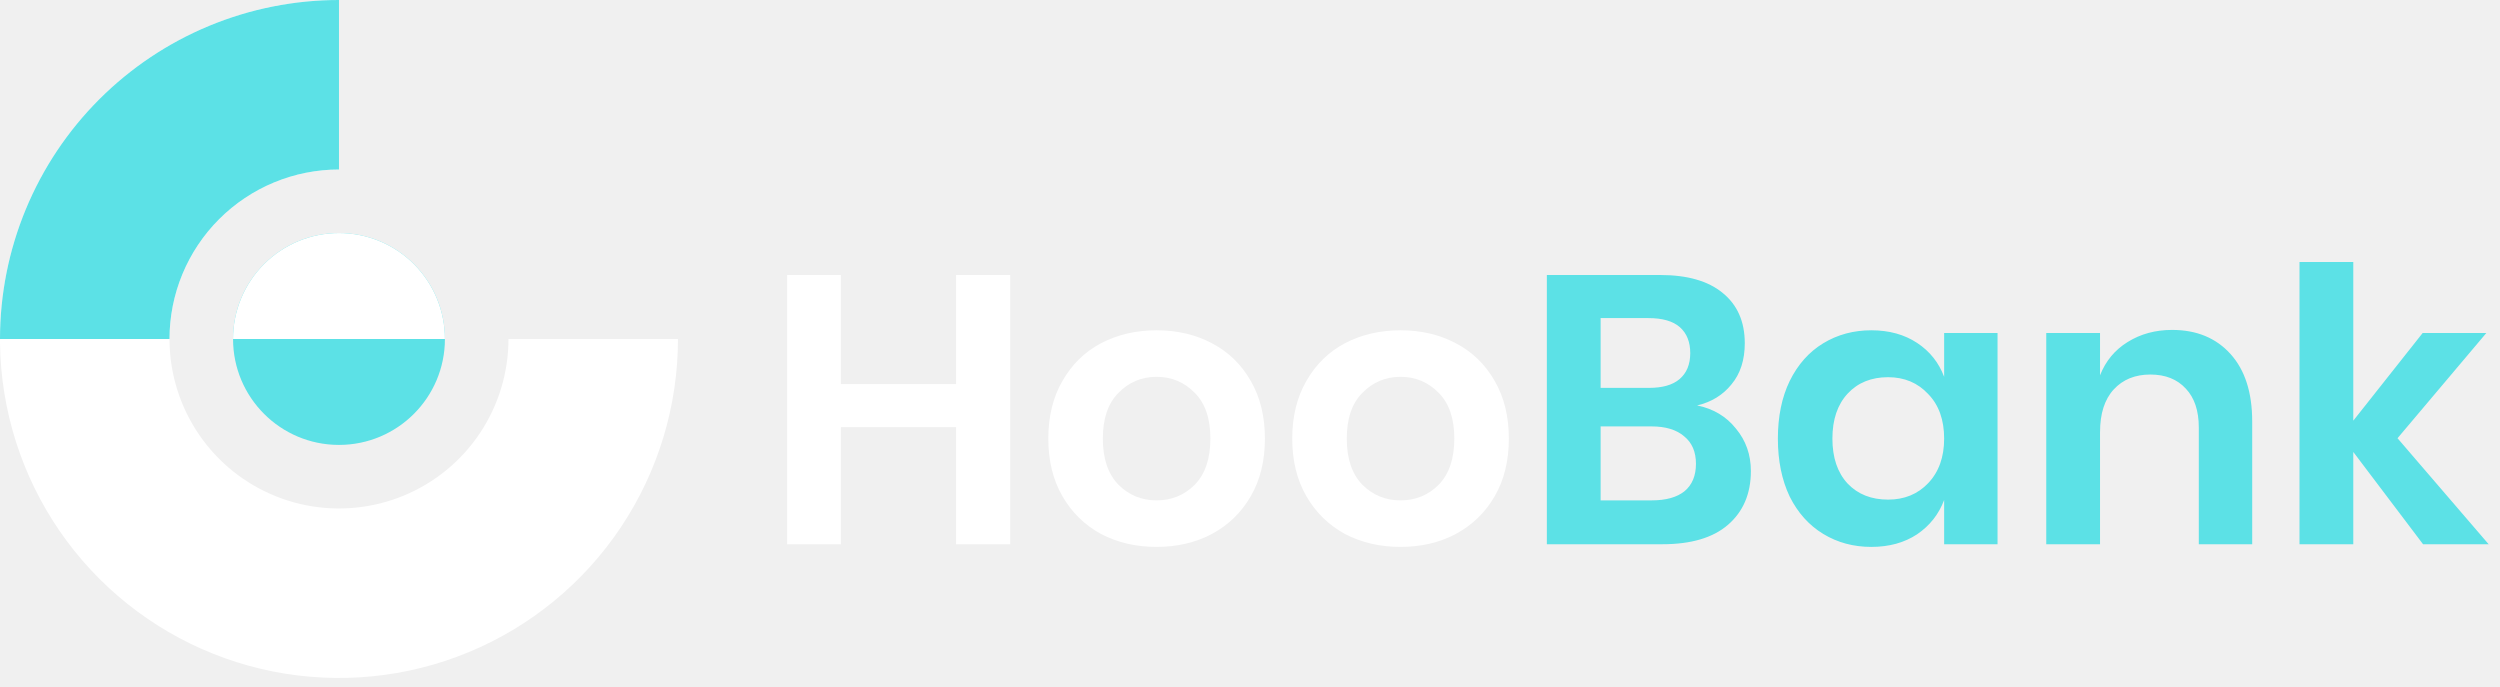
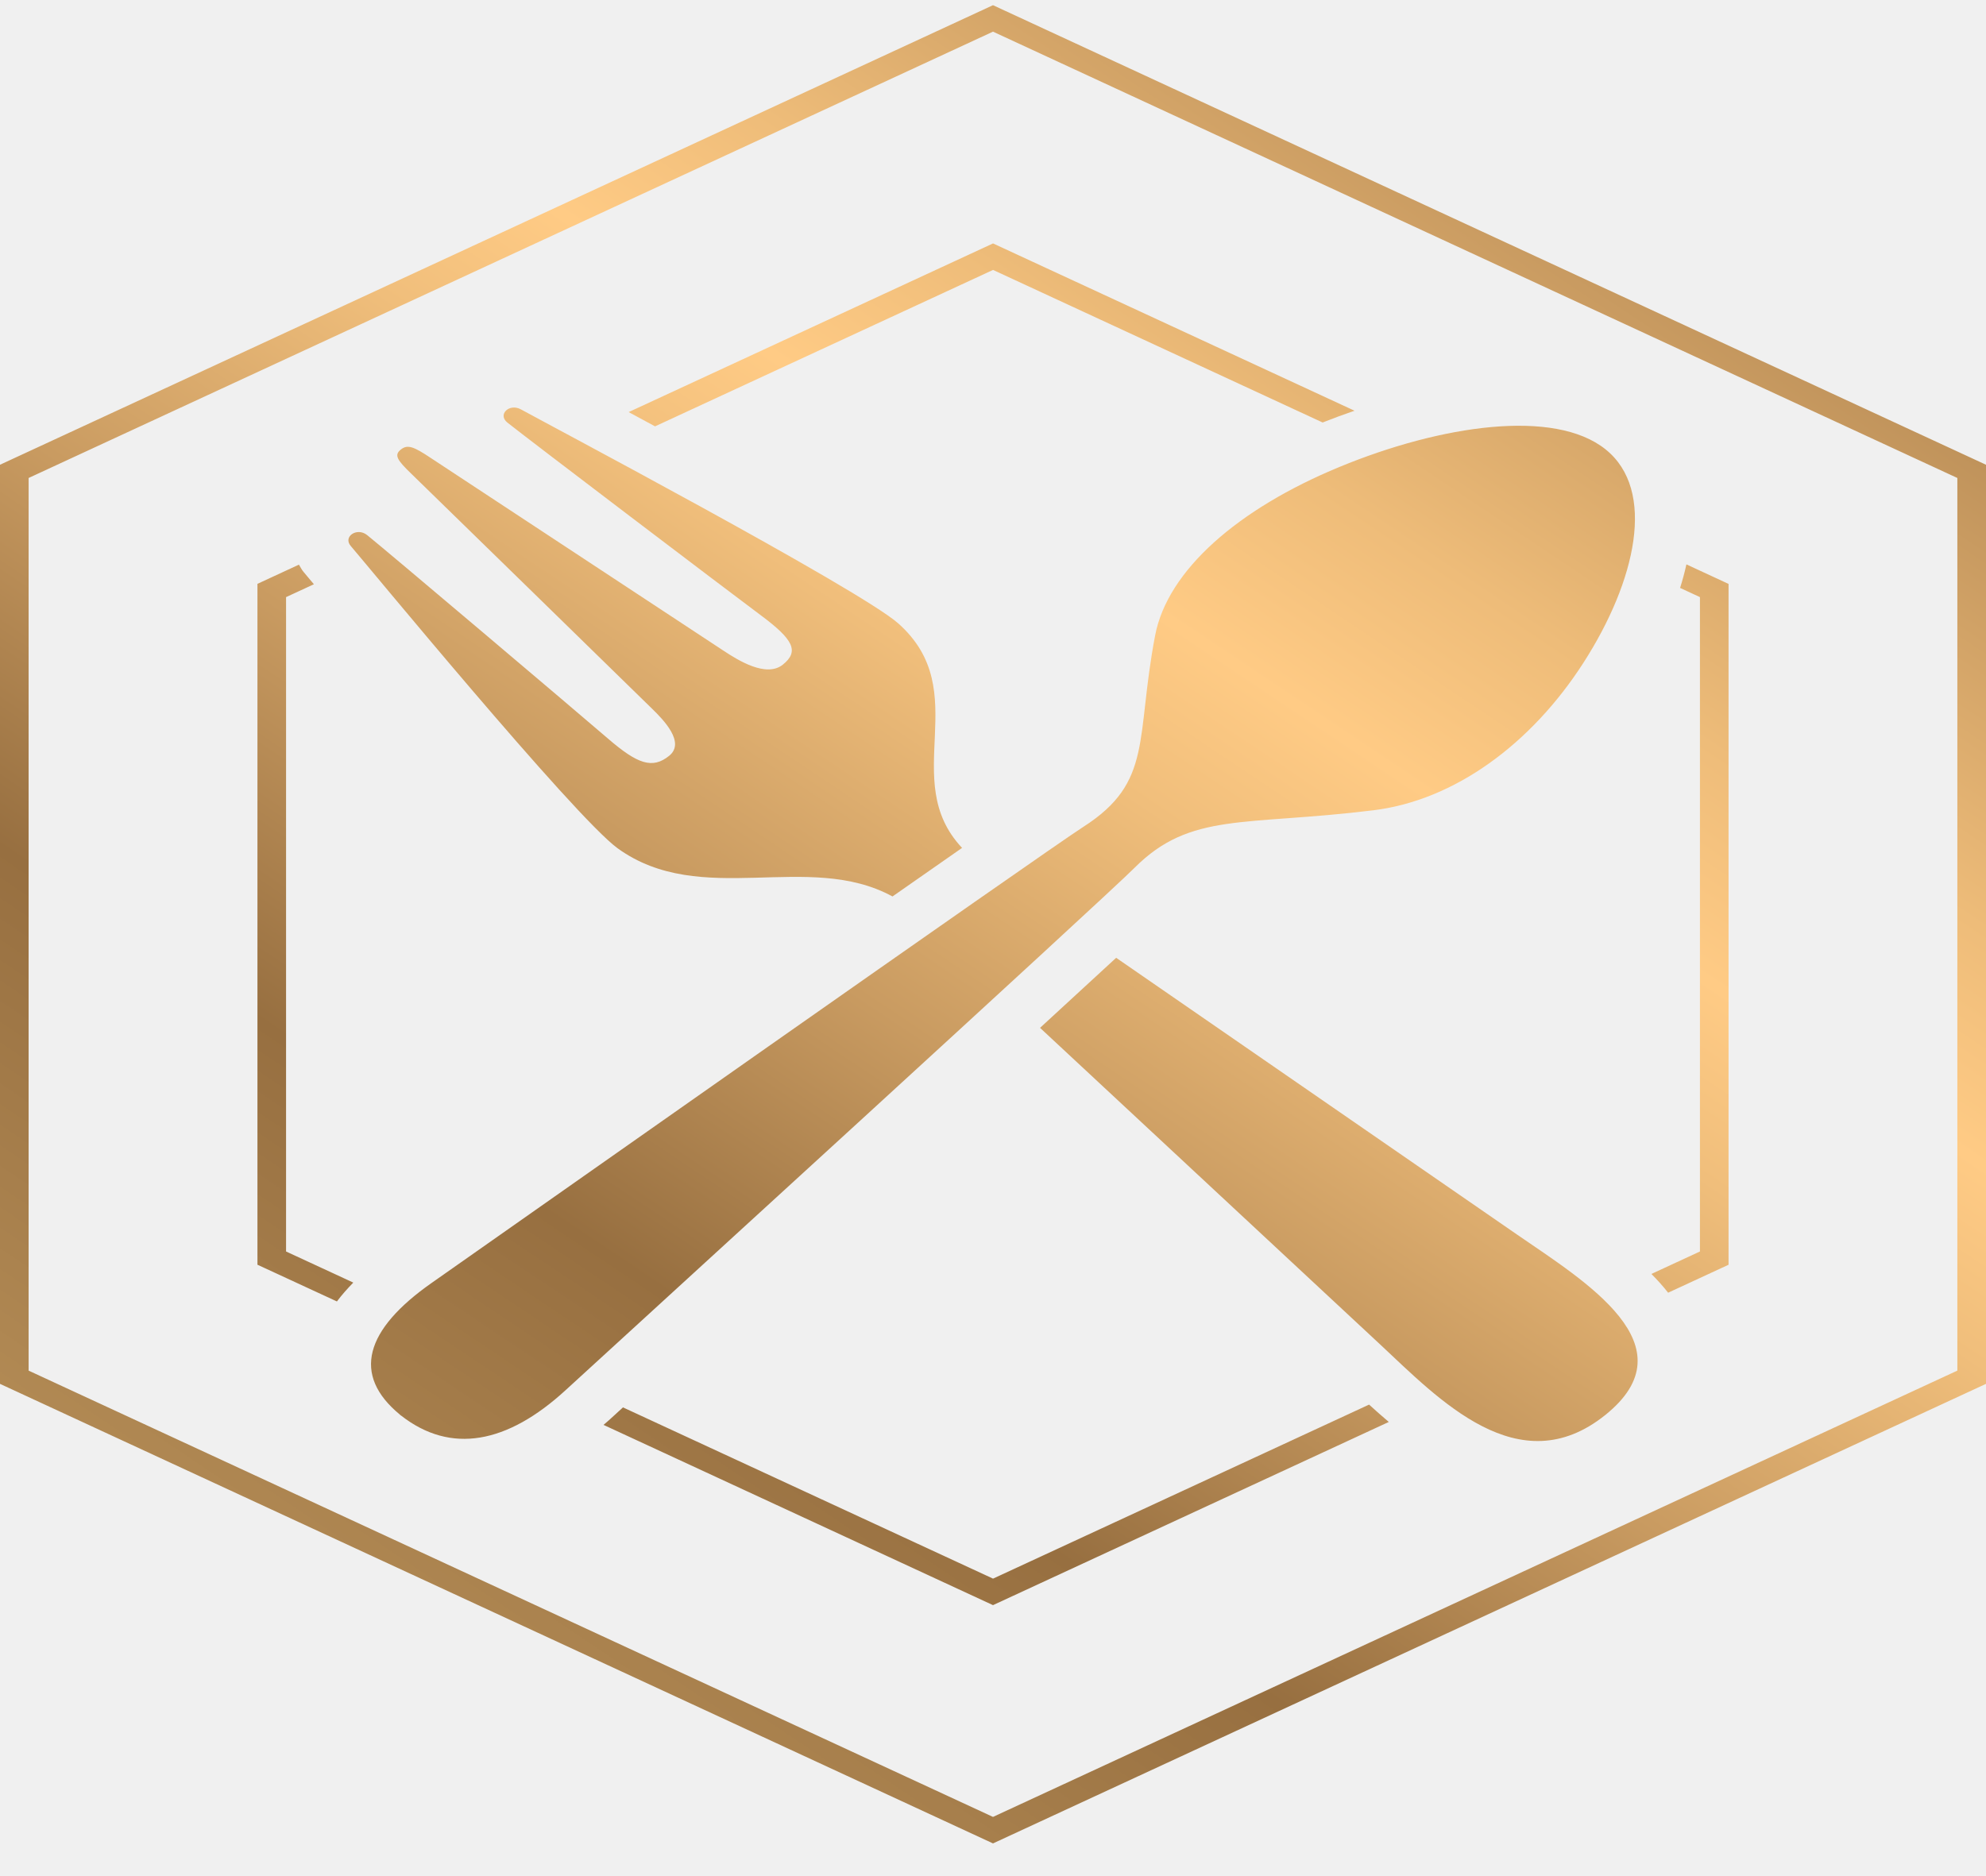
- <svg xmlns="http://www.w3.org/2000/svg" width="266" height="73" viewBox="0 0 266 73" fill="none">
-   <path d="M107.487 29.26V57.907H101.725V45.45H89.471V57.907H83.749V29.26H89.471V40.865H101.725V29.26H107.487ZM123.063 35.143C125.255 35.143 127.216 35.603 128.947 36.523C130.705 37.443 132.085 38.782 133.086 40.54C134.087 42.271 134.587 44.314 134.587 46.667C134.587 49.02 134.087 51.063 133.086 52.794C132.085 54.525 130.705 55.864 128.947 56.811C127.216 57.731 125.255 58.191 123.063 58.191C120.872 58.191 118.898 57.731 117.139 56.811C115.408 55.864 114.042 54.525 113.041 52.794C112.04 51.063 111.54 49.02 111.54 46.667C111.54 44.314 112.04 42.271 113.041 40.54C114.042 38.782 115.408 37.443 117.139 36.523C118.898 35.603 120.872 35.143 123.063 35.143ZM123.063 40.094C121.467 40.094 120.115 40.662 119.006 41.798C117.897 42.907 117.342 44.53 117.342 46.667C117.342 48.804 117.897 50.441 119.006 51.577C120.115 52.686 121.467 53.24 123.063 53.24C124.659 53.24 126.012 52.686 127.121 51.577C128.23 50.441 128.785 48.804 128.785 46.667C128.785 44.53 128.23 42.907 127.121 41.798C126.012 40.662 124.659 40.094 123.063 40.094ZM149.018 35.143C151.209 35.143 153.17 35.603 154.901 36.523C156.66 37.443 158.039 38.782 159.04 40.54C160.041 42.271 160.542 44.314 160.542 46.667C160.542 49.02 160.041 51.063 159.04 52.794C158.039 54.525 156.66 55.864 154.901 56.811C153.17 57.731 151.209 58.191 149.018 58.191C146.827 58.191 144.852 57.731 143.094 56.811C141.363 55.864 139.996 54.525 138.996 52.794C137.995 51.063 137.494 49.02 137.494 46.667C137.494 44.314 137.995 42.271 138.996 40.54C139.996 38.782 141.363 37.443 143.094 36.523C144.852 35.603 146.827 35.143 149.018 35.143ZM149.018 40.094C147.422 40.094 146.069 40.662 144.96 41.798C143.851 42.907 143.297 44.53 143.297 46.667C143.297 48.804 143.851 50.441 144.96 51.577C146.069 52.686 147.422 53.24 149.018 53.24C150.614 53.24 151.966 52.686 153.076 51.577C154.185 50.441 154.739 48.804 154.739 46.667C154.739 44.53 154.185 42.907 153.076 41.798C151.966 40.662 150.614 40.094 149.018 40.094Z" fill="white" />
-   <path d="M180.572 43.137C182.303 43.489 183.683 44.314 184.711 45.612C185.766 46.883 186.293 48.385 186.293 50.116C186.293 52.524 185.482 54.431 183.859 55.837C182.263 57.217 179.936 57.907 176.88 57.907H164.585V29.26H176.636C179.531 29.26 181.749 29.896 183.291 31.167C184.86 32.438 185.644 34.224 185.644 36.523C185.644 38.308 185.171 39.769 184.224 40.905C183.304 42.041 182.087 42.785 180.572 43.137ZM170.306 41.27H175.459C176.893 41.27 177.975 40.959 178.706 40.337C179.463 39.688 179.842 38.768 179.842 37.578C179.842 36.388 179.476 35.468 178.746 34.819C178.016 34.17 176.893 33.845 175.378 33.845H170.306V41.27ZM175.743 53.24C177.258 53.24 178.421 52.916 179.233 52.267C180.045 51.59 180.45 50.617 180.45 49.345C180.45 48.074 180.031 47.1 179.192 46.424C178.381 45.72 177.218 45.369 175.703 45.369H170.306V53.24H175.743ZM199.107 35.143C201 35.143 202.623 35.59 203.976 36.483C205.329 37.375 206.289 38.579 206.857 40.094V35.428H212.538V57.907H206.857V53.2C206.289 54.715 205.329 55.932 203.976 56.852C202.623 57.744 201 58.191 199.107 58.191C197.213 58.191 195.509 57.731 193.994 56.811C192.479 55.892 191.289 54.566 190.423 52.835C189.585 51.076 189.166 49.02 189.166 46.667C189.166 44.314 189.585 42.271 190.423 40.54C191.289 38.782 192.479 37.443 193.994 36.523C195.509 35.603 197.213 35.143 199.107 35.143ZM200.892 40.134C199.107 40.134 197.673 40.716 196.591 41.879C195.509 43.042 194.968 44.638 194.968 46.667C194.968 48.696 195.509 50.292 196.591 51.455C197.673 52.591 199.107 53.159 200.892 53.159C202.623 53.159 204.044 52.578 205.153 51.414C206.289 50.224 206.857 48.642 206.857 46.667C206.857 44.665 206.289 43.083 205.153 41.92C204.044 40.729 202.623 40.134 200.892 40.134ZM231.113 35.103C233.709 35.103 235.779 35.955 237.321 37.659C238.863 39.363 239.634 41.757 239.634 44.841V57.907H233.953V45.49C233.953 43.705 233.493 42.325 232.573 41.352C231.654 40.351 230.396 39.85 228.8 39.85C227.177 39.85 225.878 40.378 224.904 41.433C223.931 42.488 223.444 44.003 223.444 45.977V57.907H217.722V35.428H223.444V39.931C224.039 38.417 225.013 37.24 226.365 36.401C227.745 35.536 229.327 35.103 231.113 35.103ZM257.814 57.907L250.389 48.087V57.907H244.668V27.88H250.389V44.76L257.774 35.428H264.55L255.096 46.627L264.793 57.907H257.814Z" fill="#5CE1E6" />
-   <path d="M36.068 0C28.934 -8.50666e-08 21.961 2.115 16.03 6.079C10.098 10.042 5.475 15.675 2.745 22.265C0.016 28.856 -0.699 36.108 0.693 43.104C2.085 50.101 5.52 56.527 10.564 61.572C15.608 66.616 22.035 70.051 29.031 71.443C36.028 72.834 43.28 72.12 49.87 69.39C56.461 66.66 62.094 62.037 66.057 56.106C70.02 50.175 72.136 43.201 72.136 36.068L54.102 36.068C54.102 39.635 53.044 43.121 51.062 46.087C49.081 49.053 46.264 51.364 42.969 52.729C39.674 54.094 36.048 54.451 32.55 53.755C29.051 53.059 25.838 51.342 23.316 48.82C20.794 46.298 19.076 43.084 18.38 39.586C17.685 36.088 18.042 32.462 19.407 29.166C20.772 25.871 23.083 23.055 26.049 21.073C29.014 19.092 32.501 18.034 36.068 18.034L36.068 0Z" fill="white" />
-   <path d="M36.068 0C31.331 -5.64821e-08 26.641 0.933 22.265 2.745C17.889 4.558 13.913 7.215 10.564 10.564C7.215 13.913 4.558 17.889 2.745 22.265C0.933 26.641 -7.1519e-07 31.331 0 36.068L18.034 36.068C18.034 33.7 18.5 31.355 19.407 29.166C20.313 26.979 21.641 24.991 23.316 23.316C24.991 21.641 26.979 20.313 29.166 19.407C31.355 18.5 33.7 18.034 36.068 18.034L36.068 0Z" fill="#5CE1E6" />
-   <circle cx="36.068" cy="36.068" r="11.271" fill="#5CE1E6" />
-   <path d="M47.339 36.068C47.339 34.588 47.047 33.122 46.481 31.755C45.915 30.387 45.084 29.145 44.038 28.098C42.991 27.051 41.749 26.221 40.381 25.655C39.014 25.088 37.548 24.797 36.068 24.797C34.588 24.797 33.122 25.088 31.755 25.655C30.387 26.221 29.145 27.051 28.098 28.098C27.051 29.145 26.221 30.387 25.655 31.755C25.088 33.122 24.797 34.588 24.797 36.068L36.068 36.068H47.339Z" fill="white" />
+ <svg xmlns="http://www.w3.org/2000/svg" width="54" height="51" viewBox="0 0 54 51" fill="none">
+   <g id="Group">
+     <path id="Vector" d="M9.539 14.851C9.316 14.595 9.707 14.332 9.981 14.551C10.5 14.967 15.701 19.37 16.52 20.077C17.338 20.784 17.739 20.92 18.193 20.556C18.647 20.192 18.032 19.569 17.734 19.278C17.436 18.987 11.477 13.165 11.183 12.883C10.795 12.509 10.712 12.376 10.897 12.227C11.082 12.078 11.249 12.145 11.715 12.456C12.068 12.691 19.329 17.47 19.691 17.708C20.055 17.947 20.832 18.44 21.286 18.075C21.74 17.711 21.569 17.39 20.688 16.734C19.807 16.078 14.315 11.908 13.795 11.491C13.522 11.272 13.851 10.957 14.169 11.136C14.636 11.399 23.365 16.014 24.424 16.954C26.513 18.811 24.412 21.204 26.159 23.059C25.603 23.446 24.969 23.89 24.267 24.38C21.974 23.128 19.064 24.711 16.795 23.071C15.621 22.223 9.866 15.224 9.539 14.851ZM41.242 33.57C40.029 32.734 34.238 28.735 30.349 26.048C29.767 26.585 29.066 27.23 28.279 27.953C31.627 31.07 36.491 35.596 37.519 36.556C39.119 38.049 41.295 40.369 43.647 38.483C45.998 36.597 43.104 34.853 41.242 33.57ZM43.056 18.022C44.483 15.801 45.043 13.332 43.655 12.22C42.267 11.107 39.188 11.556 36.418 12.7C33.659 13.84 31.748 15.51 31.409 17.278C30.871 20.09 31.36 21.265 29.459 22.485C28.394 23.169 13.589 33.594 11.744 34.885C9.916 36.164 9.565 37.393 10.873 38.471L10.871 38.473C10.878 38.477 10.884 38.482 10.891 38.487C10.897 38.492 10.903 38.497 10.909 38.502L10.91 38.501C12.255 39.55 13.788 39.268 15.383 37.803C16.994 36.324 29.998 24.453 30.849 23.6C32.371 22.076 33.837 22.468 37.344 22.036C39.551 21.765 41.634 20.233 43.056 18.022ZM9.606 34.881L7.778 34.035V16.239L8.535 15.889C8.394 15.72 8.298 15.605 8.264 15.566C8.206 15.5 8.172 15.427 8.128 15.356L7 15.878V34.395L9.161 35.394C9.288 35.223 9.44 35.052 9.606 34.881ZM27 0.141L0 12.639V37.635L27 50.133L54 37.635V12.639L27 0.141ZM53.221 37.275L27 49.412L0.778 37.275V12.999L27 0.861L53.221 12.999V37.275ZM17.811 11.595L27.001 7.341L35.963 11.49C36.253 11.375 36.542 11.269 36.83 11.17L27.001 6.62L17.093 11.207C17.338 11.339 17.578 11.469 17.811 11.595ZM45.682 15.989L46.222 16.239V34.035L44.902 34.646C45.066 34.81 45.219 34.98 45.357 35.156L47 34.396V15.88L45.854 15.349C45.807 15.562 45.75 15.775 45.682 15.989ZM37.226 38.199L27.001 42.932L16.939 38.275C16.778 38.422 16.649 38.54 16.557 38.624C16.508 38.669 16.459 38.707 16.41 38.751L27 43.653L37.762 38.671C37.578 38.515 37.399 38.357 37.226 38.199Z" fill="url(#paint0_linear_527_833)" />
+   </g>
+   <defs>
+     <linearGradient id="paint0_linear_527_833" x1="3.785" y1="47.421" x2="40.138" y2="-6.865" gradientUnits="userSpaceOnUse">
+       <stop stop-color="#BE965D" />
+       <stop offset="0.278" stop-color="#976F40" />
+       <stop offset="0.426" stop-color="#C99B61" />
+       <stop offset="0.558" stop-color="#F0BE7B" />
+       <stop offset="0.627" stop-color="#FFCB85" />
+       <stop offset="0.709" stop-color="#EEBC79" />
+       <stop offset="0.869" stop-color="#C0935B" />
+       <stop offset="1" stop-color="#976F40" />
+     </linearGradient>
+   </defs>
</svg>
